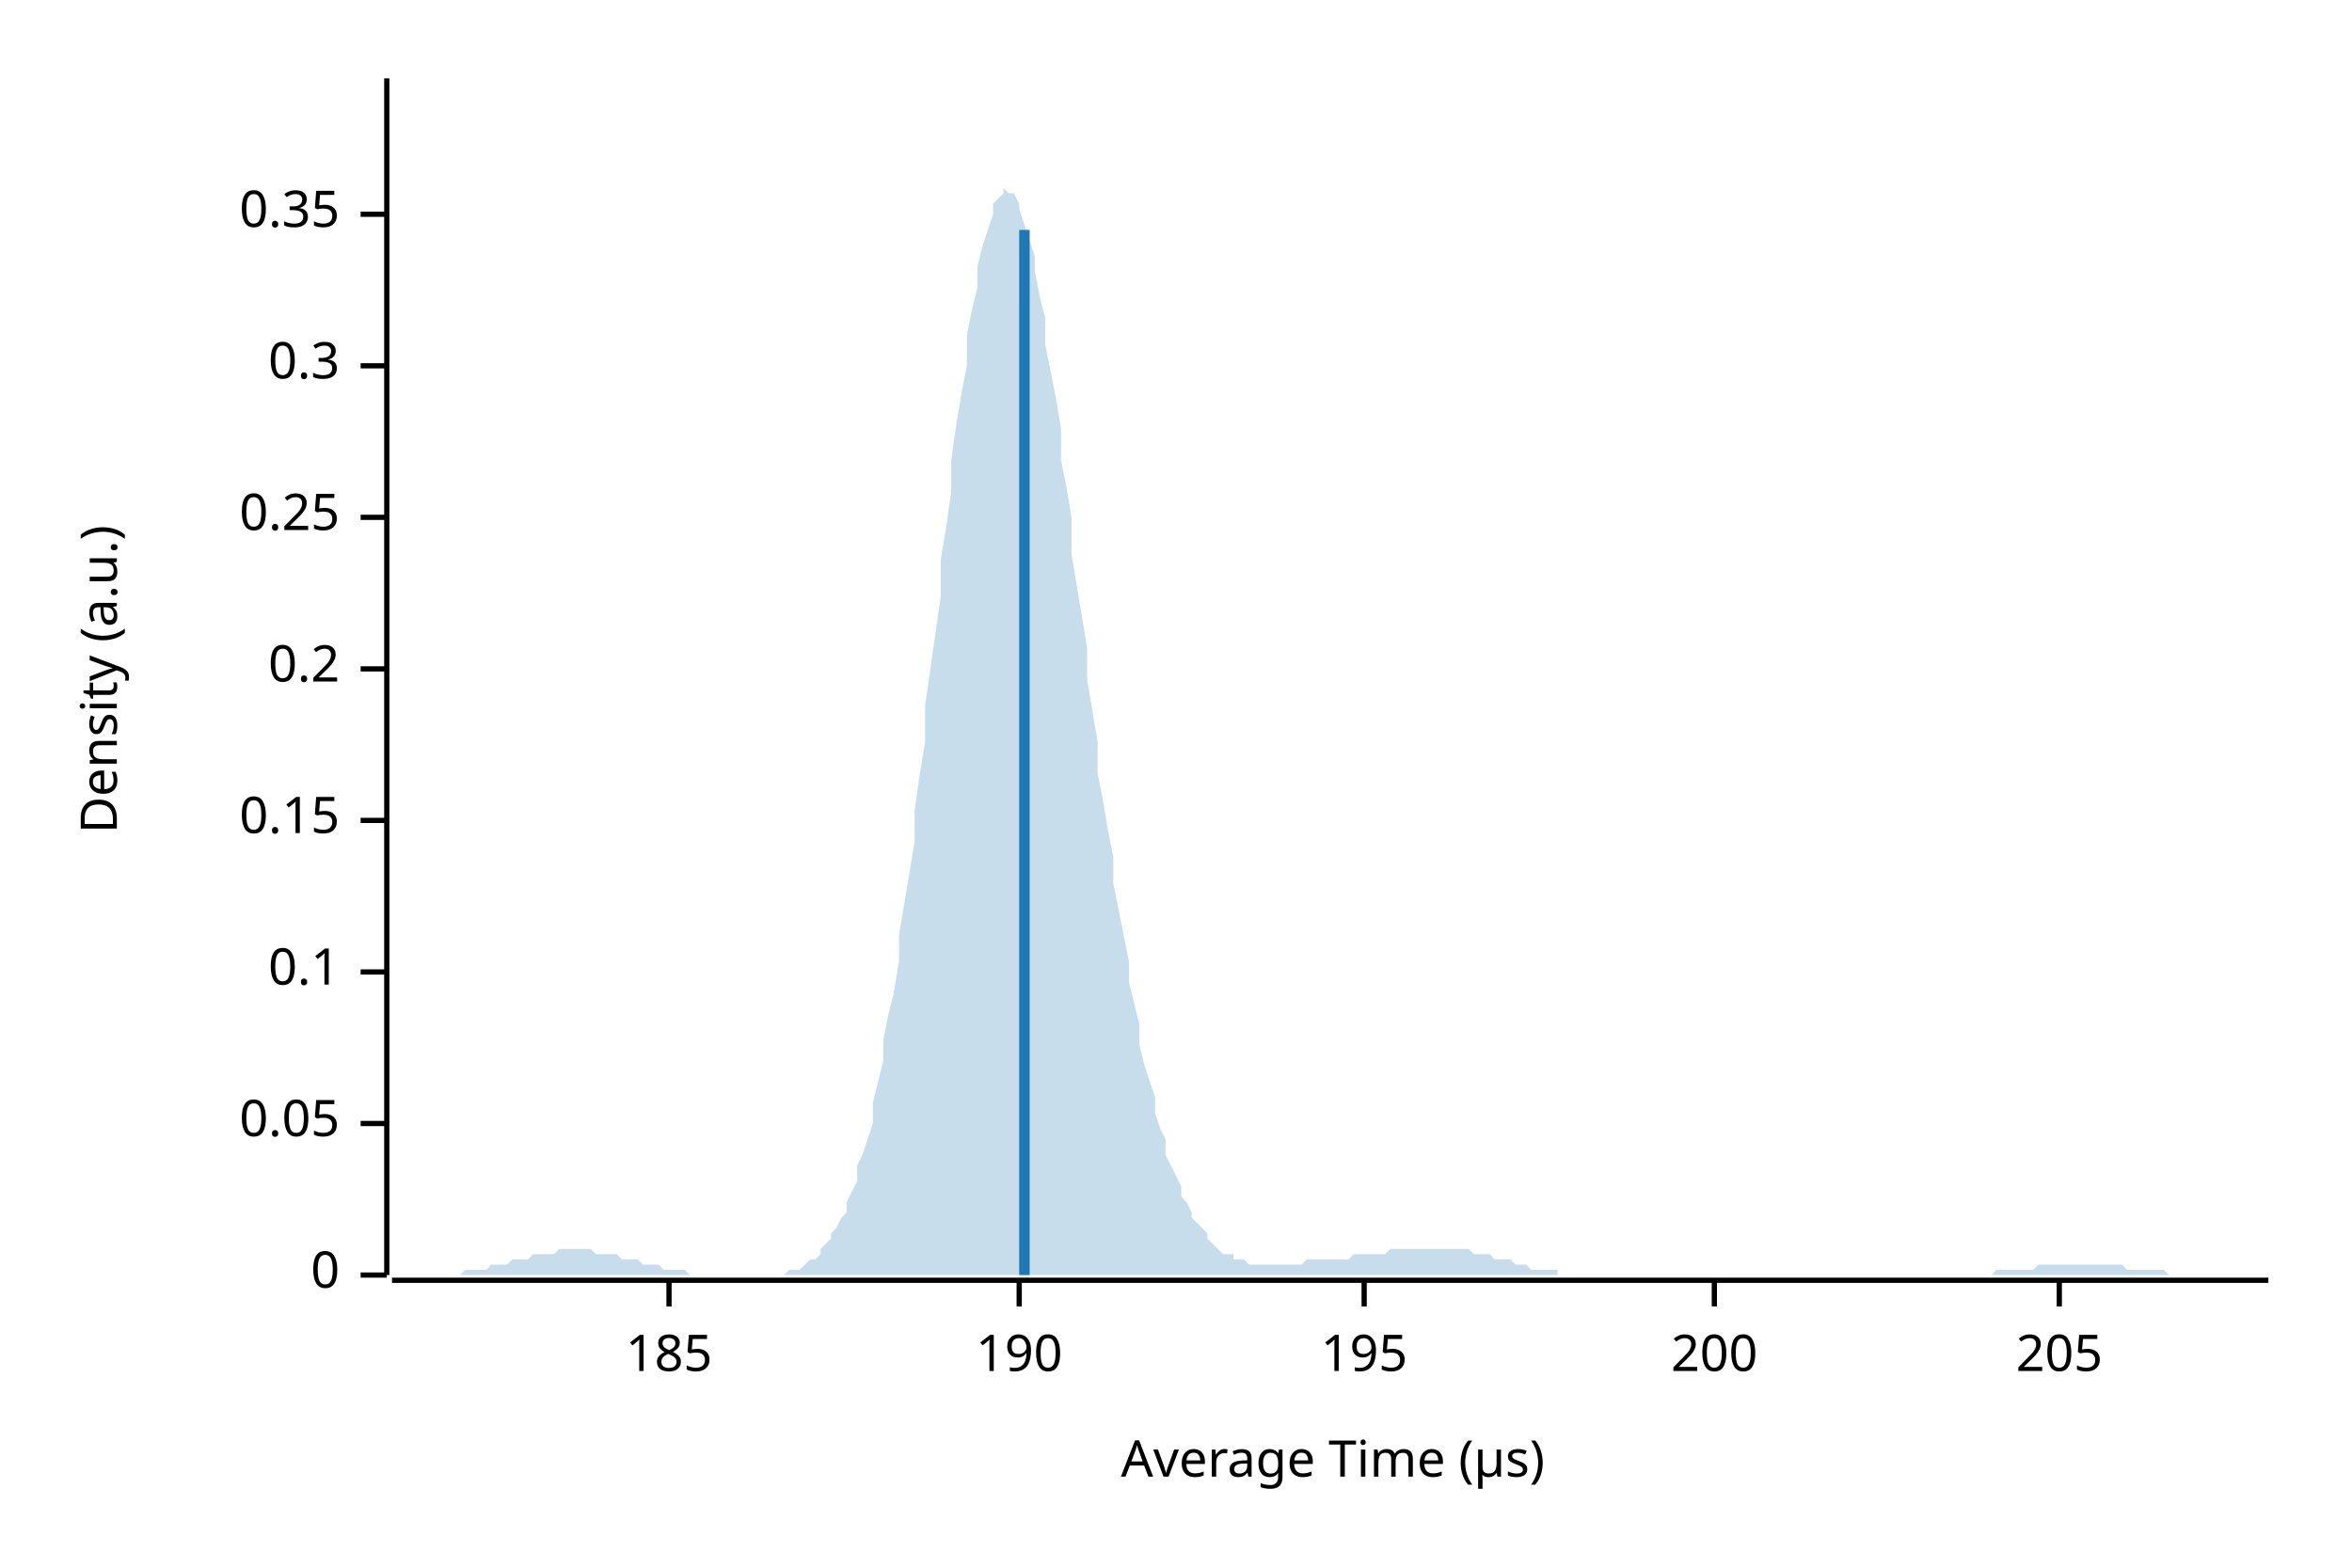
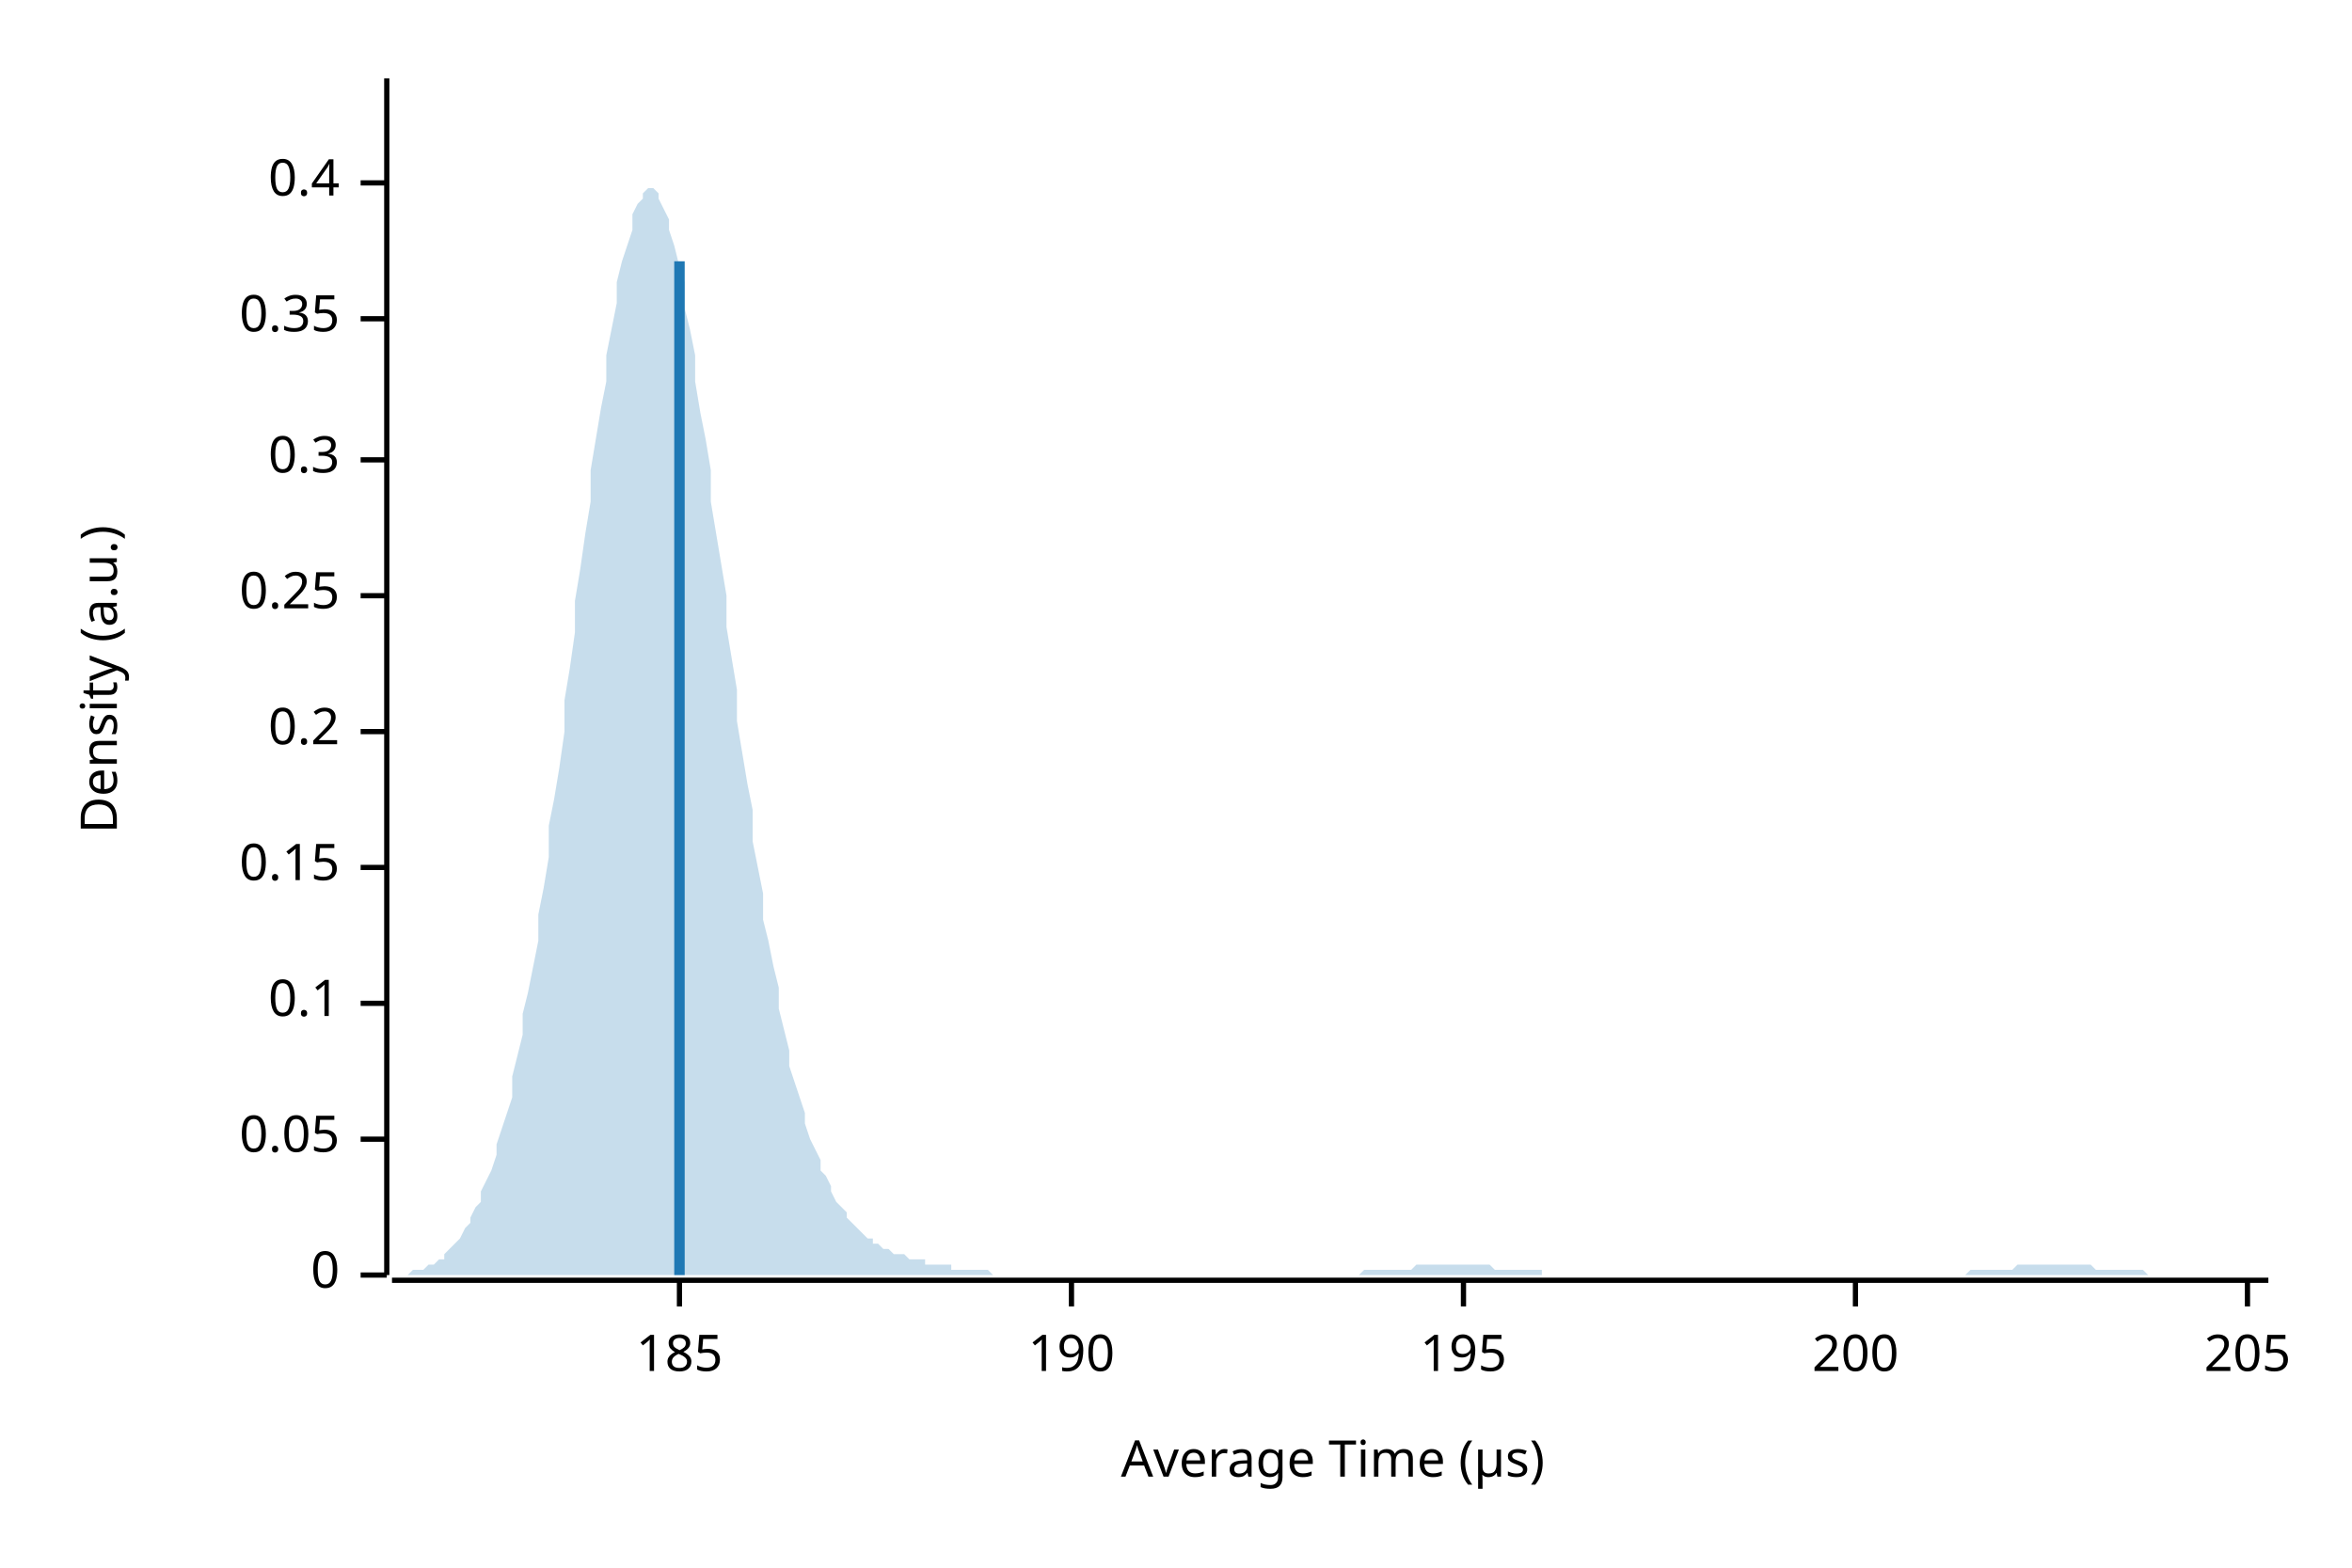
<svg xmlns="http://www.w3.org/2000/svg" width="450" height="300" viewBox="0 0 450 300">
  <text x="15" y="130" dy="0.76em" text-anchor="middle" font-family="sans-serif" font-size="9.677" opacity="1" fill="#000000" transform="rotate(270, 15, 130)">
Density (a.u.)
</text>
  <text x="255" y="285" dy="-0.5ex" text-anchor="middle" font-family="sans-serif" font-size="9.677" opacity="1" fill="#000000">
Average Time (µs)
</text>
  <polyline fill="none" opacity="1" stroke="#000000" stroke-width="1" points="74,15 74,244 " />
  <text x="65" y="244" dy="0.5ex" text-anchor="end" font-family="sans-serif" font-size="9.677" opacity="1" fill="#000000">
0
</text>
  <polyline fill="none" opacity="1" stroke="#000000" stroke-width="1" points="69,244 74,244 " />
-   <text x="65" y="215" dy="0.5ex" text-anchor="end" font-family="sans-serif" font-size="9.677" opacity="1" fill="#000000">
+   <text x="65" y="218" dy="0.5ex" text-anchor="end" font-family="sans-serif" font-size="9.677" opacity="1" fill="#000000">
0.05
</text>
-   <polyline fill="none" opacity="1" stroke="#000000" stroke-width="1" points="69,215 74,215 " />
-   <text x="65" y="186" dy="0.5ex" text-anchor="end" font-family="sans-serif" font-size="9.677" opacity="1" fill="#000000">
+   <polyline fill="none" opacity="1" stroke="#000000" stroke-width="1" points="69,218 74,218 " />
+   <text x="65" y="192" dy="0.5ex" text-anchor="end" font-family="sans-serif" font-size="9.677" opacity="1" fill="#000000">
0.1
</text>
-   <polyline fill="none" opacity="1" stroke="#000000" stroke-width="1" points="69,186 74,186 " />
-   <text x="65" y="157" dy="0.5ex" text-anchor="end" font-family="sans-serif" font-size="9.677" opacity="1" fill="#000000">
+   <polyline fill="none" opacity="1" stroke="#000000" stroke-width="1" points="69,192 74,192 " />
+   <text x="65" y="166" dy="0.5ex" text-anchor="end" font-family="sans-serif" font-size="9.677" opacity="1" fill="#000000">
0.15
</text>
-   <polyline fill="none" opacity="1" stroke="#000000" stroke-width="1" points="69,157 74,157 " />
-   <text x="65" y="128" dy="0.5ex" text-anchor="end" font-family="sans-serif" font-size="9.677" opacity="1" fill="#000000">
+   <polyline fill="none" opacity="1" stroke="#000000" stroke-width="1" points="69,166 74,166 " />
+   <text x="65" y="140" dy="0.5ex" text-anchor="end" font-family="sans-serif" font-size="9.677" opacity="1" fill="#000000">
0.2
</text>
-   <polyline fill="none" opacity="1" stroke="#000000" stroke-width="1" points="69,128 74,128 " />
-   <text x="65" y="99" dy="0.5ex" text-anchor="end" font-family="sans-serif" font-size="9.677" opacity="1" fill="#000000">
+   <polyline fill="none" opacity="1" stroke="#000000" stroke-width="1" points="69,140 74,140 " />
+   <text x="65" y="114" dy="0.5ex" text-anchor="end" font-family="sans-serif" font-size="9.677" opacity="1" fill="#000000">
0.25
</text>
-   <polyline fill="none" opacity="1" stroke="#000000" stroke-width="1" points="69,99 74,99 " />
-   <text x="65" y="70" dy="0.5ex" text-anchor="end" font-family="sans-serif" font-size="9.677" opacity="1" fill="#000000">
+   <polyline fill="none" opacity="1" stroke="#000000" stroke-width="1" points="69,114 74,114 " />
+   <text x="65" y="88" dy="0.5ex" text-anchor="end" font-family="sans-serif" font-size="9.677" opacity="1" fill="#000000">
0.3
</text>
-   <polyline fill="none" opacity="1" stroke="#000000" stroke-width="1" points="69,70 74,70 " />
-   <text x="65" y="41" dy="0.5ex" text-anchor="end" font-family="sans-serif" font-size="9.677" opacity="1" fill="#000000">
+   <polyline fill="none" opacity="1" stroke="#000000" stroke-width="1" points="69,88 74,88 " />
+   <text x="65" y="61" dy="0.5ex" text-anchor="end" font-family="sans-serif" font-size="9.677" opacity="1" fill="#000000">
0.35
</text>
-   <polyline fill="none" opacity="1" stroke="#000000" stroke-width="1" points="69,41 74,41 " />
+   <polyline fill="none" opacity="1" stroke="#000000" stroke-width="1" points="69,61 74,61 " />
+   <text x="65" y="35" dy="0.5ex" text-anchor="end" font-family="sans-serif" font-size="9.677" opacity="1" fill="#000000">
+ 0.4
+ </text>
+   <polyline fill="none" opacity="1" stroke="#000000" stroke-width="1" points="69,35 74,35 " />
  <polyline fill="none" opacity="1" stroke="#000000" stroke-width="1" points="75,245 434,245 " />
-   <text x="128" y="255" dy="0.76em" text-anchor="middle" font-family="sans-serif" font-size="9.677" opacity="1" fill="#000000">
+   <text x="130" y="255" dy="0.76em" text-anchor="middle" font-family="sans-serif" font-size="9.677" opacity="1" fill="#000000">
185
</text>
-   <polyline fill="none" opacity="1" stroke="#000000" stroke-width="1" points="128,245 128,250 " />
-   <text x="195" y="255" dy="0.76em" text-anchor="middle" font-family="sans-serif" font-size="9.677" opacity="1" fill="#000000">
+   <polyline fill="none" opacity="1" stroke="#000000" stroke-width="1" points="130,245 130,250 " />
+   <text x="205" y="255" dy="0.76em" text-anchor="middle" font-family="sans-serif" font-size="9.677" opacity="1" fill="#000000">
190
</text>
-   <polyline fill="none" opacity="1" stroke="#000000" stroke-width="1" points="195,245 195,250 " />
-   <text x="261" y="255" dy="0.76em" text-anchor="middle" font-family="sans-serif" font-size="9.677" opacity="1" fill="#000000">
+   <polyline fill="none" opacity="1" stroke="#000000" stroke-width="1" points="205,245 205,250 " />
+   <text x="280" y="255" dy="0.76em" text-anchor="middle" font-family="sans-serif" font-size="9.677" opacity="1" fill="#000000">
195
</text>
-   <polyline fill="none" opacity="1" stroke="#000000" stroke-width="1" points="261,245 261,250 " />
-   <text x="328" y="255" dy="0.76em" text-anchor="middle" font-family="sans-serif" font-size="9.677" opacity="1" fill="#000000">
+   <polyline fill="none" opacity="1" stroke="#000000" stroke-width="1" points="280,245 280,250 " />
+   <text x="355" y="255" dy="0.76em" text-anchor="middle" font-family="sans-serif" font-size="9.677" opacity="1" fill="#000000">
200
</text>
-   <polyline fill="none" opacity="1" stroke="#000000" stroke-width="1" points="328,245 328,250 " />
-   <text x="394" y="255" dy="0.76em" text-anchor="middle" font-family="sans-serif" font-size="9.677" opacity="1" fill="#000000">
+   <polyline fill="none" opacity="1" stroke="#000000" stroke-width="1" points="355,245 355,250 " />
+   <text x="430" y="255" dy="0.76em" text-anchor="middle" font-family="sans-serif" font-size="9.677" opacity="1" fill="#000000">
205
</text>
-   <polyline fill="none" opacity="1" stroke="#000000" stroke-width="1" points="394,245 394,250 " />
-   <polygon opacity="0.25" fill="#1F78B4" points="75,244 75,244 76,244 77,244 77,244 78,244 79,244 80,244 80,244 81,244 82,244 82,244 83,244 84,244 85,244 85,244 86,244 87,244 87,244 88,244 89,243 90,243 90,243 91,243 92,243 92,243 93,243 94,242 95,242 95,242 96,242 97,242 98,241 98,241 99,241 100,241 100,241 101,241 102,240 103,240 103,240 104,240 105,240 105,240 106,240 107,239 108,239 108,239 109,239 110,239 110,239 111,239 112,239 113,239 113,239 114,240 115,240 116,240 116,240 117,240 118,240 118,240 119,241 120,241 121,241 121,241 122,241 123,242 123,242 124,242 125,242 126,242 126,242 127,243 128,243 128,243 129,243 130,243 131,243 131,243 132,244 133,244 133,244 134,244 135,244 136,244 136,244 137,244 138,244 139,244 139,244 140,244 141,244 141,244 142,244 143,244 144,244 144,244 145,244 146,244 146,244 147,244 148,244 149,244 149,244 150,244 151,243 151,243 152,243 153,243 154,242 154,242 155,241 156,241 157,240 157,239 158,238 159,237 159,236 160,235 161,233 162,232 162,230 163,228 164,226 164,223 165,221 166,218 167,215 167,211 168,207 169,203 169,199 170,194 171,190 172,184 172,179 173,173 174,167 175,161 175,155 176,148 177,142 177,135 178,128 179,121 180,114 180,107 181,101 182,94 182,88 183,81 184,75 185,70 185,64 186,59 187,55 187,51 188,47 189,44 190,41 190,39 191,38 192,37 192,36 193,37 194,37 195,39 195,40 196,43 197,46 198,49 198,52 199,57 200,61 200,66 201,71 202,76 203,82 203,88 204,93 205,99 205,106 206,112 207,118 208,124 208,130 209,136 210,142 210,148 211,153 212,159 213,164 213,169 214,174 215,179 216,184 216,188 217,192 218,196 218,200 219,204 220,207 221,210 221,213 222,216 223,218 223,221 224,223 225,225 226,227 226,229 227,230 228,232 228,233 229,234 230,235 231,236 231,237 232,238 233,239 233,239 234,240 235,240 236,240 236,241 237,241 238,241 239,242 239,242 240,242 241,242 241,242 242,242 243,242 244,242 244,242 245,242 246,242 246,242 247,242 248,242 249,242 249,242 250,241 251,241 251,241 252,241 253,241 254,241 254,241 255,241 256,241 257,241 257,241 258,241 259,240 259,240 260,240 261,240 262,240 262,240 263,240 264,240 264,240 265,240 266,239 267,239 267,239 268,239 269,239 269,239 270,239 271,239 272,239 272,239 273,239 274,239 275,239 275,239 276,239 277,239 277,239 278,239 279,239 280,239 280,239 281,239 282,240 282,240 283,240 284,240 285,240 285,240 286,241 287,241 287,241 288,241 289,241 290,242 290,242 291,242 292,242 292,242 293,243 294,243 295,243 295,243 296,243 297,243 298,243 298,244 299,244 300,244 300,244 301,244 302,244 303,244 303,244 304,244 305,244 305,244 306,244 307,244 308,244 308,244 309,244 310,244 310,244 311,244 312,244 313,244 313,244 314,244 315,244 316,244 316,244 317,244 318,244 318,244 319,244 320,244 321,244 321,244 322,244 323,244 323,244 324,244 325,244 326,244 326,244 327,244 328,244 328,244 329,244 330,244 331,244 331,244 332,244 333,244 333,244 334,244 335,244 336,244 336,244 337,244 338,244 339,244 339,244 340,244 341,244 341,244 342,244 343,244 344,244 344,244 345,244 346,244 346,244 347,244 348,244 349,244 349,244 350,244 351,244 351,244 352,244 353,244 354,244 354,244 355,244 356,244 357,244 357,244 358,244 359,244 359,244 360,244 361,244 362,244 362,244 363,244 364,244 364,244 365,244 366,244 367,244 367,244 368,244 369,244 369,244 370,244 371,244 372,244 372,244 373,244 374,244 375,244 375,244 376,244 377,244 377,244 378,244 379,244 380,244 380,244 381,244 382,243 382,243 383,243 384,243 385,243 385,243 386,243 387,243 387,243 388,243 389,243 390,242 390,242 391,242 392,242 392,242 393,242 394,242 395,242 395,242 396,242 397,242 398,242 398,242 399,242 400,242 400,242 401,242 402,242 403,242 403,242 404,242 405,242 405,242 406,242 407,243 408,243 408,243 409,243 410,243 410,243 411,243 412,243 413,243 413,243 414,243 415,244 416,244 416,244 417,244 418,244 418,244 419,244 420,244 421,244 421,244 422,244 423,244 423,244 424,244 425,244 426,244 426,244 427,244 428,244 428,244 429,244 430,244 431,244 431,244 432,244 433,244 434,244 434,244 75,244 " />
-   <polyline fill="none" opacity="1" stroke="#1F78B4" stroke-width="2" points="196,244 196,44 " />
+   <polyline fill="none" opacity="1" stroke="#000000" stroke-width="1" points="430,245 430,250 " />
+   <polygon opacity="0.25" fill="#1F78B4" points="75,244 75,244 76,244 77,244 77,244 78,244 79,243 80,243 80,243 81,243 82,242 82,242 83,242 84,241 85,241 85,240 86,239 87,238 87,238 88,237 89,235 90,234 90,233 91,231 92,230 92,228 93,226 94,224 95,221 95,219 96,216 97,213 98,210 98,206 99,202 100,198 100,194 101,190 102,185 103,180 103,175 104,170 105,164 105,158 106,153 107,147 108,140 108,134 109,128 110,121 110,115 111,109 112,102 113,96 113,90 114,84 115,78 116,73 116,68 117,63 118,58 118,54 119,50 120,47 121,44 121,41 122,39 123,38 123,37 124,36 125,36 126,37 126,38 127,40 128,42 128,44 129,47 130,51 131,54 131,59 132,63 133,68 133,73 134,79 135,84 136,90 136,96 137,102 138,108 139,114 139,120 140,126 141,132 141,138 142,144 143,150 144,155 144,161 145,166 146,171 146,176 147,180 148,185 149,189 149,193 150,197 151,201 151,204 152,207 153,210 154,213 154,215 155,218 156,220 157,222 157,224 158,225 159,227 159,228 160,230 161,231 162,232 162,233 163,234 164,235 164,235 165,236 166,237 167,237 167,238 168,238 169,239 169,239 170,239 171,240 172,240 172,240 173,240 174,241 175,241 175,241 176,241 177,241 177,242 178,242 179,242 180,242 180,242 181,242 182,242 182,243 183,243 184,243 185,243 185,243 186,243 187,243 187,243 188,243 189,243 190,244 190,244 191,244 192,244 192,244 193,244 194,244 195,244 195,244 196,244 197,244 198,244 198,244 199,244 200,244 200,244 201,244 202,244 203,244 203,244 204,244 205,244 205,244 206,244 207,244 208,244 208,244 209,244 210,244 210,244 211,244 212,244 213,244 213,244 214,244 215,244 216,244 216,244 217,244 218,244 218,244 219,244 220,244 221,244 221,244 222,244 223,244 223,244 224,244 225,244 226,244 226,244 227,244 228,244 228,244 229,244 230,244 231,244 231,244 232,244 233,244 233,244 234,244 235,244 236,244 236,244 237,244 238,244 239,244 239,244 240,244 241,244 241,244 242,244 243,244 244,244 244,244 245,244 246,244 246,244 247,244 248,244 249,244 249,244 250,244 251,244 251,244 252,244 253,244 254,244 254,244 255,244 256,244 257,244 257,244 258,244 259,244 259,244 260,244 261,243 262,243 262,243 263,243 264,243 264,243 265,243 266,243 267,243 267,243 268,243 269,243 269,243 270,243 271,242 272,242 272,242 273,242 274,242 275,242 275,242 276,242 277,242 277,242 278,242 279,242 280,242 280,242 281,242 282,242 282,242 283,242 284,242 285,242 285,242 286,243 287,243 287,243 288,243 289,243 290,243 290,243 291,243 292,243 292,243 293,243 294,243 295,243 295,244 296,244 297,244 298,244 298,244 299,244 300,244 300,244 301,244 302,244 303,244 303,244 304,244 305,244 305,244 306,244 307,244 308,244 308,244 309,244 310,244 310,244 311,244 312,244 313,244 313,244 314,244 315,244 316,244 316,244 317,244 318,244 318,244 319,244 320,244 321,244 321,244 322,244 323,244 323,244 324,244 325,244 326,244 326,244 327,244 328,244 328,244 329,244 330,244 331,244 331,244 332,244 333,244 333,244 334,244 335,244 336,244 336,244 337,244 338,244 339,244 339,244 340,244 341,244 341,244 342,244 343,244 344,244 344,244 345,244 346,244 346,244 347,244 348,244 349,244 349,244 350,244 351,244 351,244 352,244 353,244 354,244 354,244 355,244 356,244 357,244 357,244 358,244 359,244 359,244 360,244 361,244 362,244 362,244 363,244 364,244 364,244 365,244 366,244 367,244 367,244 368,244 369,244 369,244 370,244 371,244 372,244 372,244 373,244 374,244 375,244 375,244 376,244 377,243 377,243 378,243 379,243 380,243 380,243 381,243 382,243 382,243 383,243 384,243 385,243 385,243 386,242 387,242 387,242 388,242 389,242 390,242 390,242 391,242 392,242 392,242 393,242 394,242 395,242 395,242 396,242 397,242 398,242 398,242 399,242 400,242 400,242 401,243 402,243 403,243 403,243 404,243 405,243 405,243 406,243 407,243 408,243 408,243 409,243 410,243 410,243 411,244 412,244 413,244 413,244 414,244 415,244 416,244 416,244 417,244 418,244 418,244 419,244 420,244 421,244 421,244 422,244 423,244 423,244 424,244 425,244 426,244 426,244 427,244 428,244 428,244 429,244 430,244 431,244 431,244 432,244 433,244 434,244 434,244 75,244 " />
+   <polyline fill="none" opacity="1" stroke="#1F78B4" stroke-width="2" points="130,244 130,50 " />
</svg>
